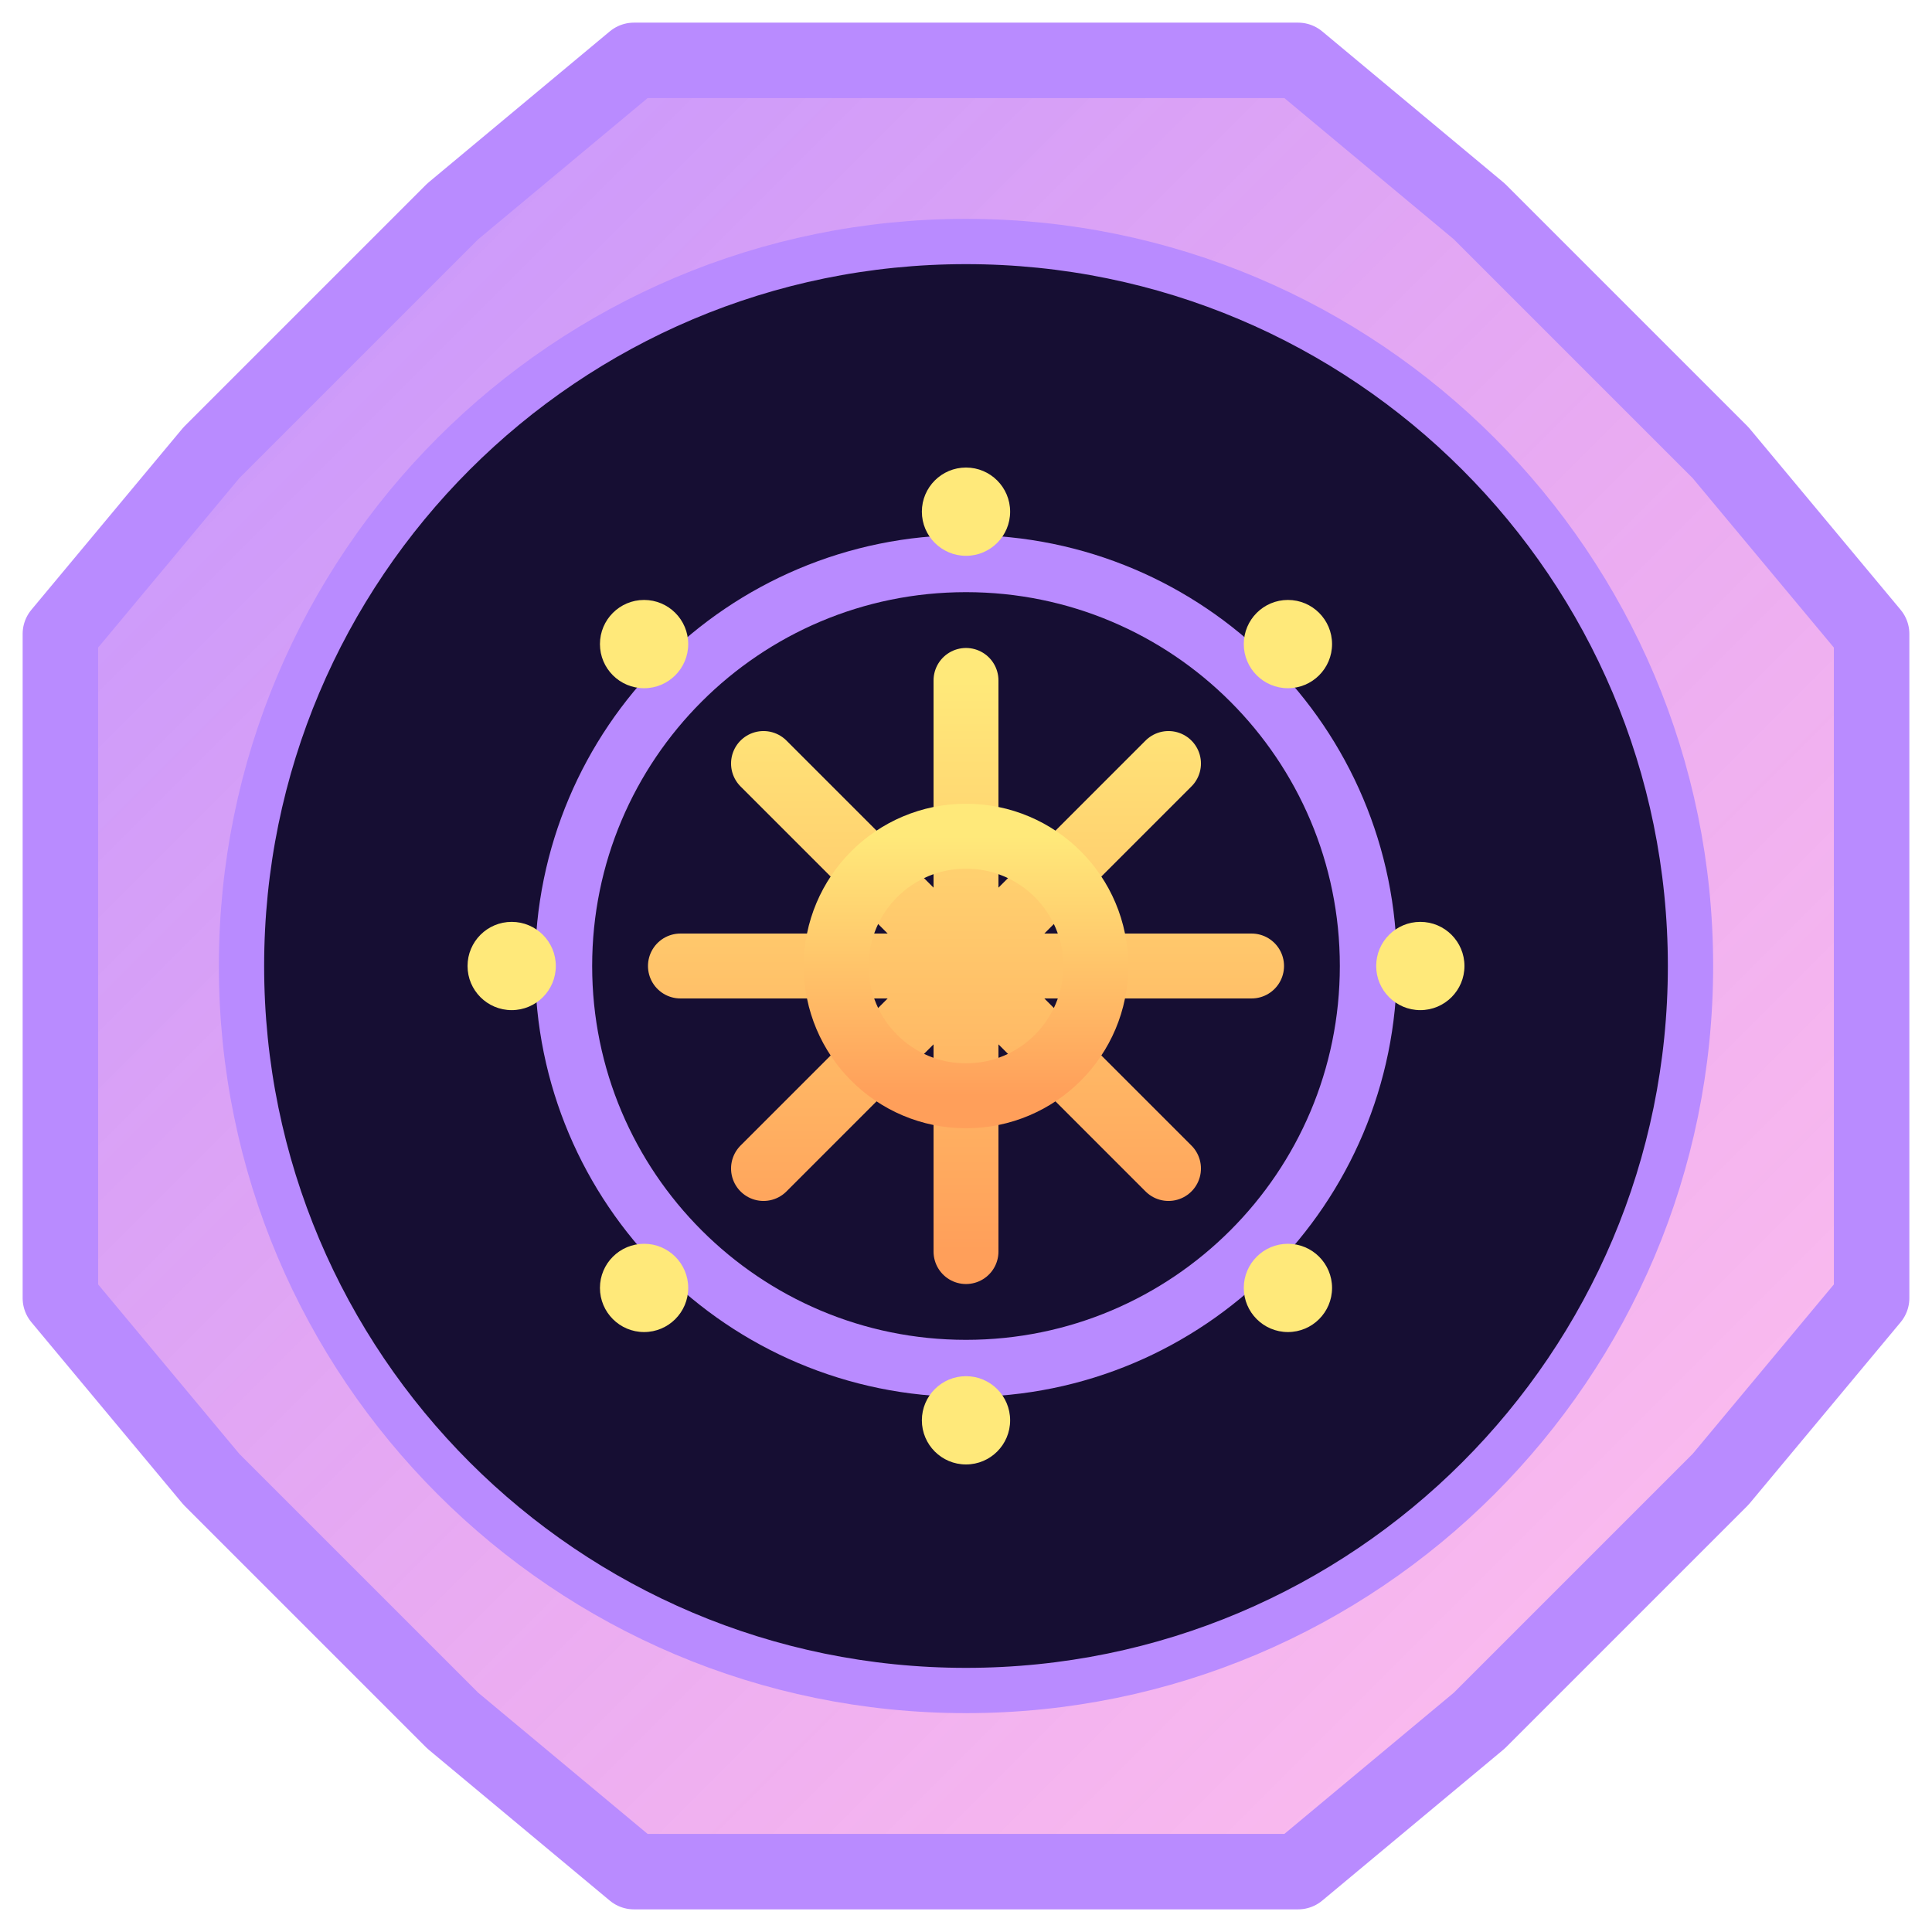
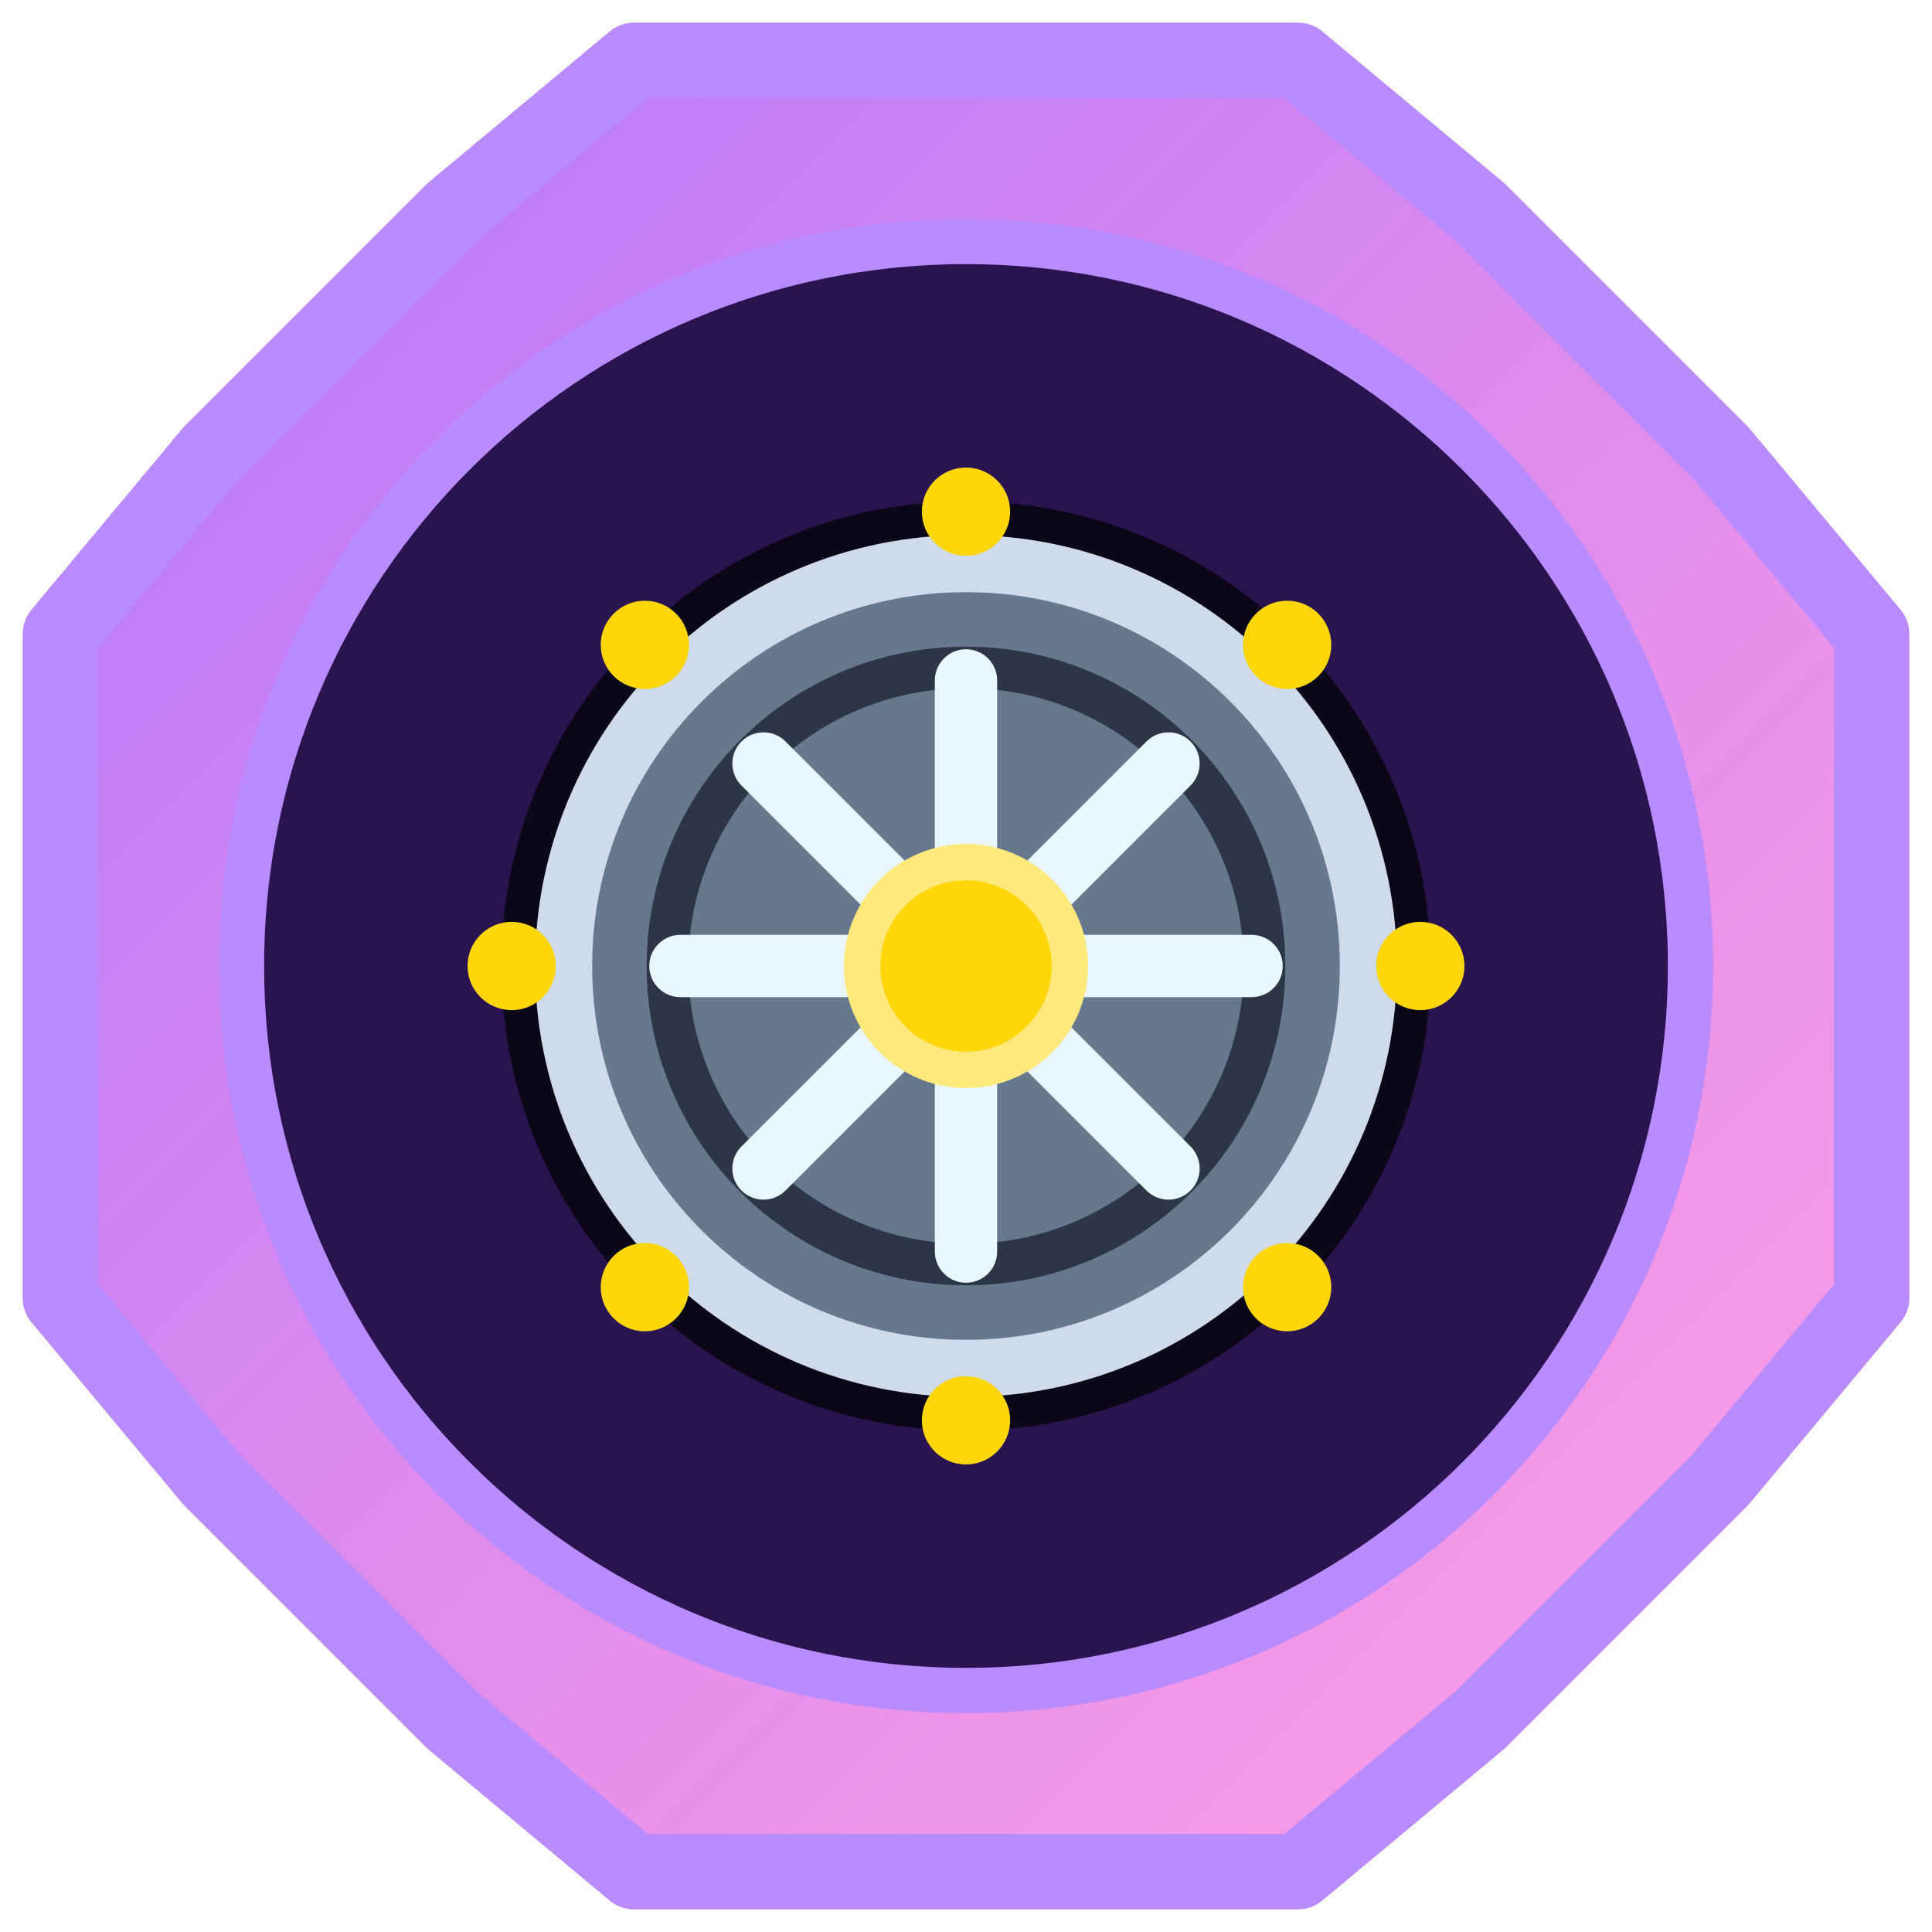
<svg xmlns="http://www.w3.org/2000/svg" viewBox="0 0 64 64" role="img" aria-label="Compound Vault">
  <defs>
    <linearGradient id="p103" x1="0" y1="0" x2="1" y2="1">
-       <stop offset="0" stop-color="#8b3dff" stop-opacity=".55" />
-       <stop offset="1" stop-color="#ff2ec4" stop-opacity=".3" />
-     </linearGradient>
-     <linearGradient id="g103" x1="0" y1="0" x2="0" y2="1">
-       <stop offset="0" stop-color="#ffe97a" />
-       <stop offset="1" stop-color="#ff9f5a" />
+       <stop offset="0" stop-color="#8b3dff" stop-opacity=".7" />
+       <stop offset="1" stop-color="#ff2ec4" stop-opacity=".45" />
    </linearGradient>
  </defs>
-   <path d="M21 2h22l6 5 8 8 5 6v22l-5 6-8 8-6 5H21l-6-5-8-8-5-6V21l5-6 8-8z" fill="url(#p103)" stroke="#b98bff" stroke-width="2.500" stroke-linejoin="round" />
-   <circle cx="32" cy="32" r="24" fill="#160e33" stroke="#b98bff" stroke-width="1.500" />
+   <path d="M21 2h22l6 5 8 8 5 6v22l-5 6-8 8-6 5H21l-6-5-8-8-5-6V21l5-6 8-8z" fill="url(#p103)" fill-opacity="1" stroke="#b98bff" stroke-width="2.5" stroke-linecap="round" stroke-linejoin="round" />
+   <circle cx="32" cy="32" r="24" fill="#2a1450" fill-opacity="1" stroke="#b98bff" stroke-width="1.5" />
  <g transform="translate(32 32) scale(0.86) translate(-32 -32)">
-     <path d="M16.5 32a15.5 15.5 0 1 0 31 0a15.5 15.5 0 1 0 -31 0z" stroke-linecap="round" stroke-linejoin="round" fill="none" stroke="#b98bff" stroke-width="2.200" />
-     <path d="M30.3 14.5a1.7 1.7 0 1 0 3.4 0a1.7 1.7 0 1 0 -3.4 0zM30.3 49.5a1.7 1.7 0 1 0 3.4 0a1.7 1.7 0 1 0 -3.4 0zM12.8 32a1.7 1.7 0 1 0 3.4 0a1.7 1.7 0 1 0 -3.4 0zM47.8 32a1.7 1.7 0 1 0 3.4 0a1.7 1.7 0 1 0 -3.4 0zM17.9 19.6a1.7 1.7 0 1 0 3.4 0a1.7 1.7 0 1 0 -3.4 0zM42.7 19.6a1.7 1.7 0 1 0 3.4 0a1.7 1.7 0 1 0 -3.4 0zM17.9 44.4a1.7 1.7 0 1 0 3.4 0a1.7 1.7 0 1 0 -3.4 0zM42.7 44.4a1.7 1.7 0 1 0 3.4 0a1.7 1.7 0 1 0 -3.4 0z" fill="#ffe97a" />
-     <path d="M32 21v22M21 32h22M24.200 24.200l15.600 15.600M39.800 24.200L24.200 39.800" stroke-linecap="round" stroke-linejoin="round" fill="none" stroke="url(#g103)" stroke-width="2.500" />
-     <path d="M27 32a5 5 0 1 0 10 0a5 5 0 1 0 -10 0z" stroke-linecap="round" stroke-linejoin="round" fill="none" stroke="url(#g103)" stroke-width="2.500" />
+     <circle cx="32" cy="32" r="15.5" fill="#0b0718" fill-opacity="1" stroke="#0b0718" stroke-width="4.8" />
+     <circle cx="32" cy="32" r="11.5" fill="none" fill-opacity="1" stroke="#0b0718" stroke-width="4.2" />
+     <path d="M32 21v22M21 32h22M24.2 24.2l15.6 15.6M39.8 24.2L24.2 39.8" fill="none" fill-opacity="1" stroke="#0b0718" stroke-width="5" stroke-linecap="round" stroke-linejoin="round" />
+     <circle cx="32" cy="32" r="4" fill="#0b0718" fill-opacity="1" stroke="#0b0718" stroke-width="4" />
+     <circle cx="32" cy="14.5" r="1.7" fill="none" stroke="none" />
+     <circle cx="44.37" cy="19.63" r="1.7" fill="none" stroke="none" />
+     <circle cx="49.5" cy="32" r="1.7" fill="none" stroke="none" />
+     <circle cx="44.37" cy="44.37" r="1.7" fill="none" stroke="none" />
+     <circle cx="32" cy="49.5" r="1.7" fill="none" stroke="none" />
+     <circle cx="19.63" cy="44.37" r="1.7" fill="none" stroke="none" />
+     <circle cx="14.5" cy="32" r="1.7" fill="none" stroke="none" />
+     <circle cx="19.63" cy="19.63" r="1.7" fill="none" stroke="none" />
+     <circle cx="32" cy="32" r="15.5" fill="#66788e" fill-opacity="1" stroke="#cfdaea" stroke-width="2.2" />
+     <circle cx="32" cy="32" r="11.5" fill="none" fill-opacity="1" stroke="#2c3646" stroke-width="1.6" />
+     <path d="M32 21v22M21 32h22M24.2 24.2l15.6 15.6M39.8 24.2L24.2 39.8" fill="none" fill-opacity="1" stroke="#eaf6ff" stroke-width="2.4" stroke-linecap="round" stroke-linejoin="round" />
+     <circle cx="32" cy="32" r="4" fill="#ffd60a" fill-opacity="1" stroke="#ffe97a" stroke-width="1.4" />
+     <circle cx="32" cy="14.5" r="1.7" fill="#ffd60a" fill-opacity="1" stroke="none" stroke-width="0" />
+     <circle cx="44.37" cy="19.63" r="1.7" fill="#ffd60a" fill-opacity="1" stroke="none" stroke-width="0" />
+     <circle cx="49.5" cy="32" r="1.7" fill="#ffd60a" fill-opacity="1" stroke="none" stroke-width="0" />
+     <circle cx="44.37" cy="44.37" r="1.7" fill="#ffd60a" fill-opacity="1" stroke="none" stroke-width="0" />
+     <circle cx="32" cy="49.5" r="1.7" fill="#ffd60a" fill-opacity="1" stroke="none" stroke-width="0" />
+     <circle cx="19.63" cy="44.37" r="1.7" fill="#ffd60a" fill-opacity="1" stroke="none" stroke-width="0" />
+     <circle cx="14.5" cy="32" r="1.7" fill="#ffd60a" fill-opacity="1" stroke="none" stroke-width="0" />
+     <circle cx="19.63" cy="19.63" r="1.7" fill="#ffd60a" fill-opacity="1" stroke="none" stroke-width="0" />
  </g>
</svg>
